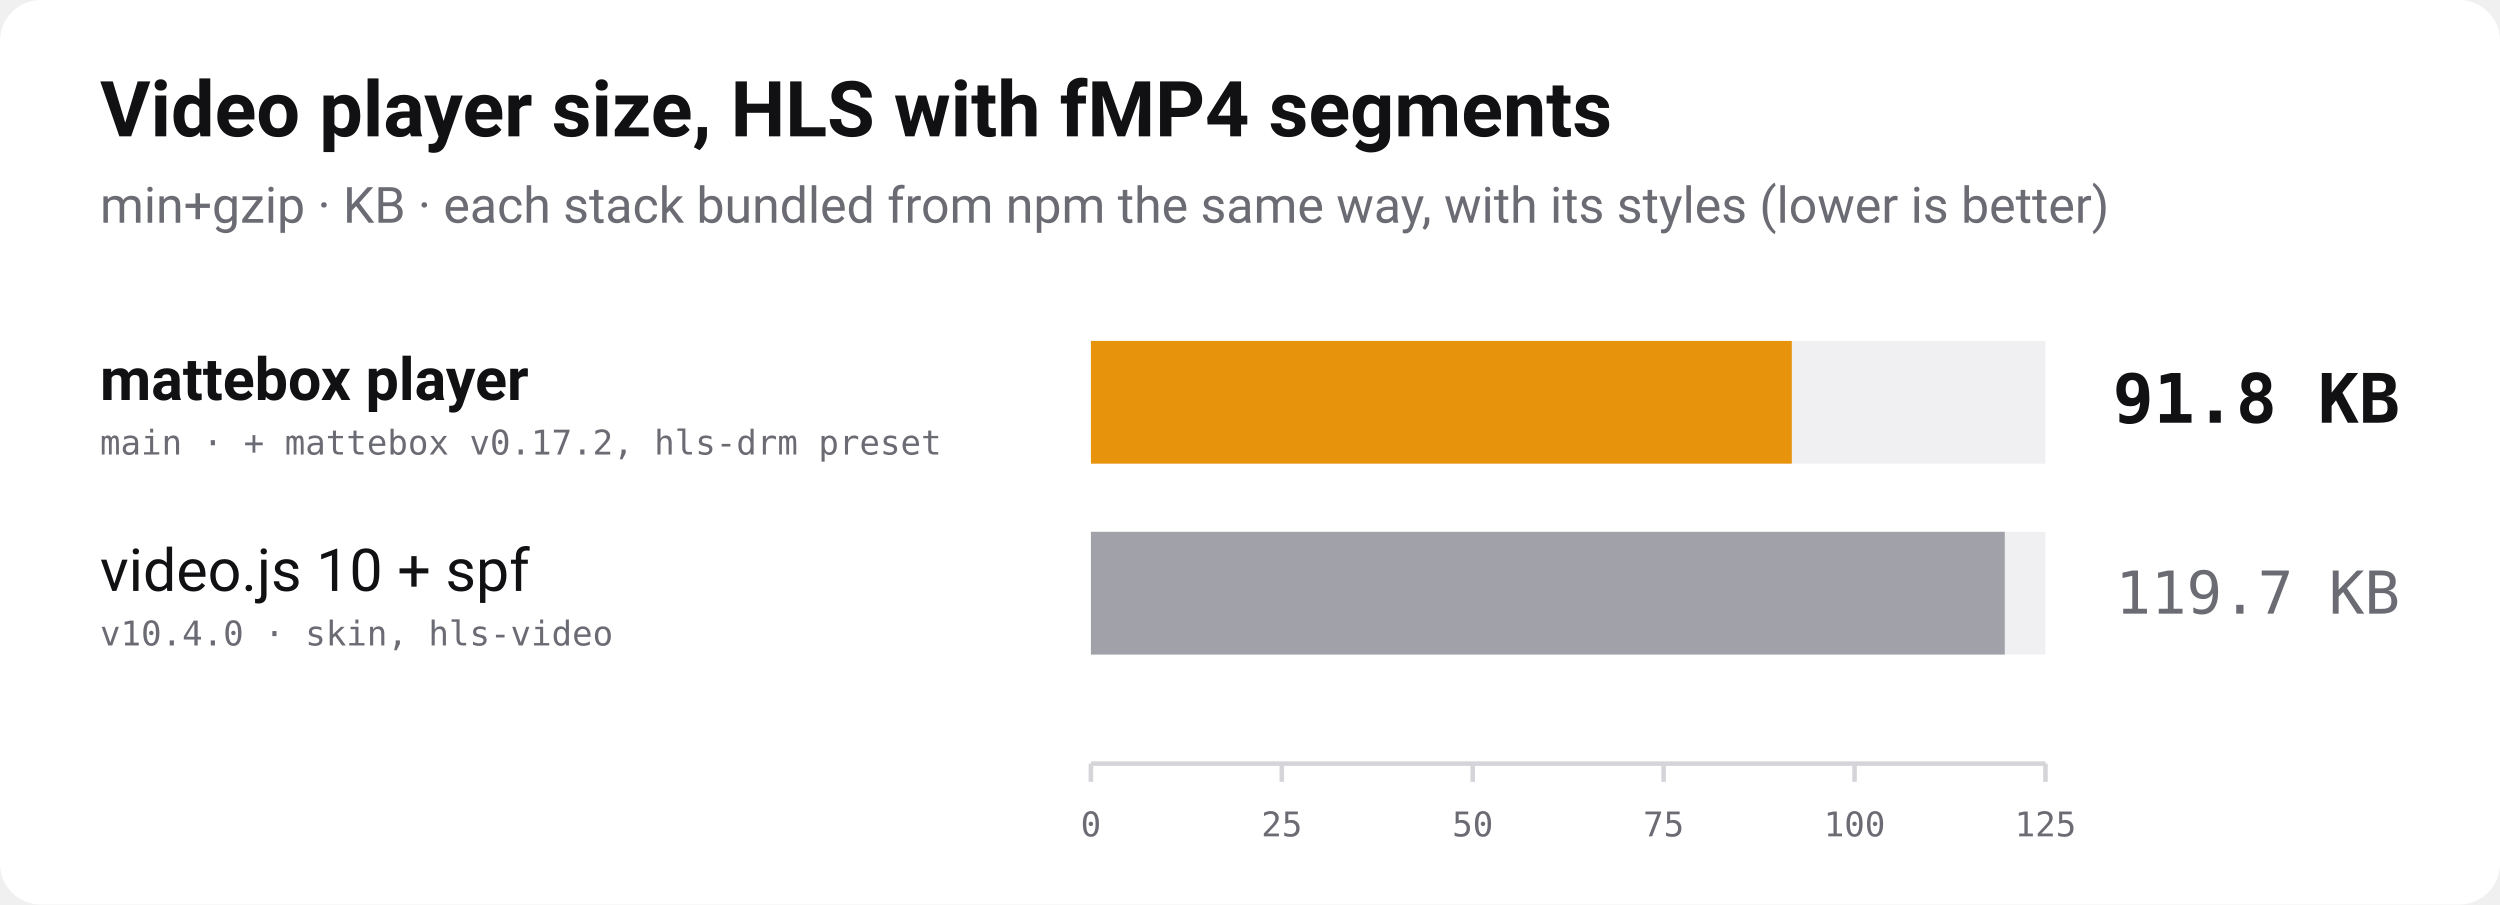
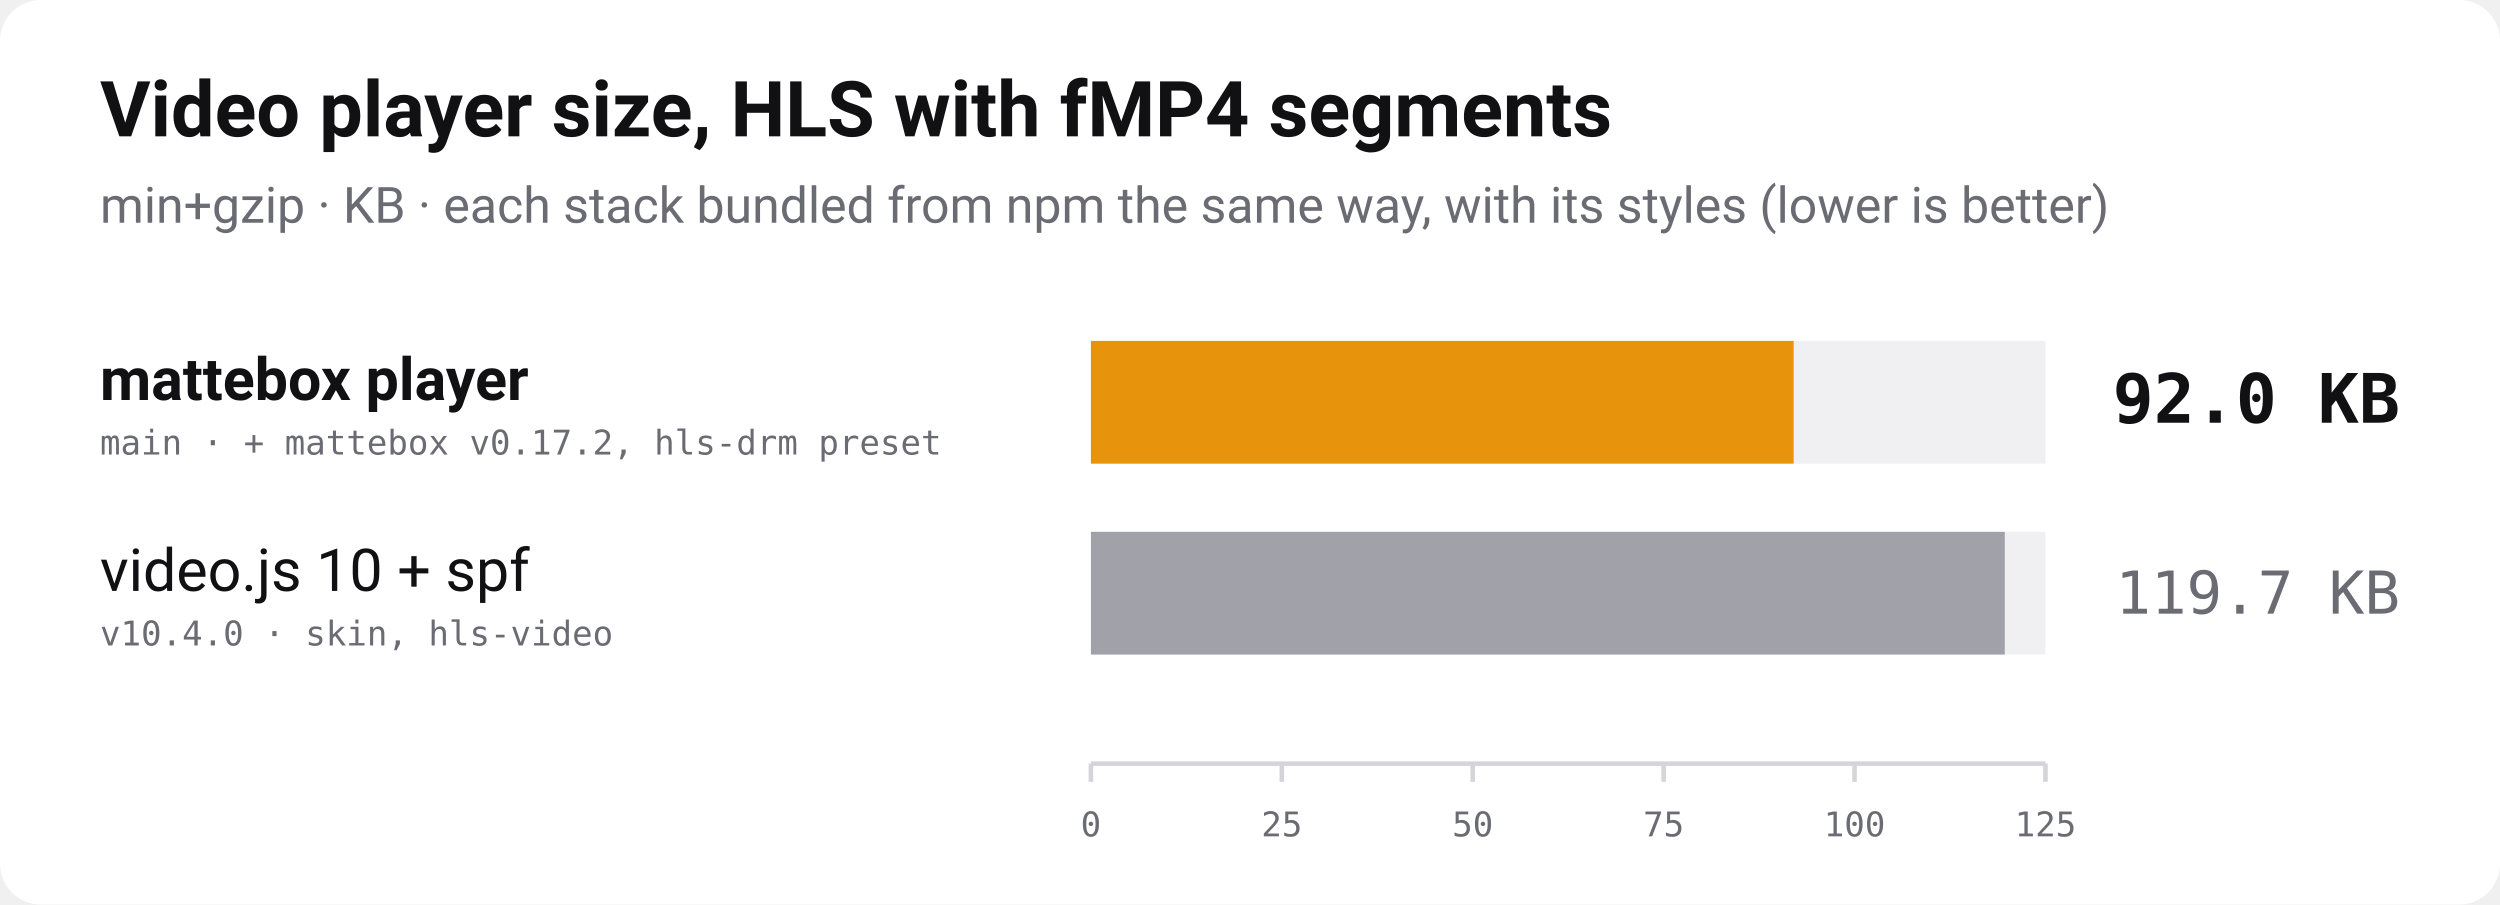
<svg xmlns="http://www.w3.org/2000/svg" width="1100" height="398" viewBox="0 0 1100 398" role="img" aria-label="Bundle size of video players with HLS playback of fMP4 segments, min+gzip, lower is better">
  <rect width="1100" height="398" rx="18" fill="#ffffff" />
  <text x="44" y="60" font-family="-apple-system, 'Segoe UI', Roboto, Helvetica, Arial, sans-serif" font-size="34" font-weight="700" fill="#111114">Video player size, HLS with fMP4 segments</text>
  <text x="44" y="98" font-family="-apple-system, 'Segoe UI', Roboto, Helvetica, Arial, sans-serif" font-size="22" fill="#6b6b74">min+gzip · KB · each stack bundled from npm the same way, with its styles (lower is better)</text>
  <text x="44" y="176" font-family="-apple-system, 'Segoe UI', Roboto, Helvetica, Arial, sans-serif" font-size="26" font-weight="700" fill="#111114">mattebox player</text>
  <text x="44" y="200" font-family="ui-monospace, 'SF Mono', Menlo, Consolas, monospace" font-size="15" fill="#6b6b74">main · + mattebox v0.17.2, hls-drm preset</text>
  <rect x="480" y="150" width="420" height="54" fill="#f0f0f3" />
-   <rect x="480" y="150" width="308.4" height="54" fill="#e8930c" />
-   <text x="1056" y="186" text-anchor="end" font-family="ui-monospace, 'SF Mono', Menlo, Consolas, monospace" font-size="30" font-weight="700" fill="#111114">91.8 KB</text>
+   <rect x="480" y="150" width="309.2" height="54" fill="#e8930c" />
+   <text x="1056" y="186" text-anchor="end" font-family="ui-monospace, 'SF Mono', Menlo, Consolas, monospace" font-size="30" font-weight="700" fill="#111114">92.0 KB</text>
  <text x="44" y="260" font-family="-apple-system, 'Segoe UI', Roboto, Helvetica, Arial, sans-serif" font-size="26" font-weight="400" fill="#111114">video.js 10 + spf</text>
  <text x="44" y="284" font-family="ui-monospace, 'SF Mono', Menlo, Consolas, monospace" font-size="15" fill="#6b6b74">v10.4.0 · skin, hls-video</text>
  <rect x="480" y="234" width="420" height="54" fill="#f0f0f3" />
  <rect x="480" y="234" width="402.1" height="54" fill="#a1a1aa" />
  <text x="1056" y="270" text-anchor="end" font-family="ui-monospace, 'SF Mono', Menlo, Consolas, monospace" font-size="26" font-weight="400" fill="#6b6b74">119.7 KB</text>
  <line x1="480" y1="336" x2="900" y2="336" stroke="#d4d4d9" stroke-width="2" />
  <line x1="480.0" y1="336" x2="480.0" y2="344" stroke="#d4d4d9" stroke-width="2" />
  <text x="480.0" y="368" text-anchor="middle" font-family="ui-monospace, 'SF Mono', Menlo, Consolas, monospace" font-size="15" fill="#6b6b74">0</text>
  <line x1="564.0" y1="336" x2="564.0" y2="344" stroke="#d4d4d9" stroke-width="2" />
  <text x="564.0" y="368" text-anchor="middle" font-family="ui-monospace, 'SF Mono', Menlo, Consolas, monospace" font-size="15" fill="#6b6b74">25</text>
  <line x1="648.0" y1="336" x2="648.0" y2="344" stroke="#d4d4d9" stroke-width="2" />
  <text x="648.0" y="368" text-anchor="middle" font-family="ui-monospace, 'SF Mono', Menlo, Consolas, monospace" font-size="15" fill="#6b6b74">50</text>
  <line x1="732.0" y1="336" x2="732.0" y2="344" stroke="#d4d4d9" stroke-width="2" />
  <text x="732.0" y="368" text-anchor="middle" font-family="ui-monospace, 'SF Mono', Menlo, Consolas, monospace" font-size="15" fill="#6b6b74">75</text>
  <line x1="816.0" y1="336" x2="816.0" y2="344" stroke="#d4d4d9" stroke-width="2" />
  <text x="816.0" y="368" text-anchor="middle" font-family="ui-monospace, 'SF Mono', Menlo, Consolas, monospace" font-size="15" fill="#6b6b74">100</text>
  <line x1="900.0" y1="336" x2="900.0" y2="344" stroke="#d4d4d9" stroke-width="2" />
  <text x="900.0" y="368" text-anchor="middle" font-family="ui-monospace, 'SF Mono', Menlo, Consolas, monospace" font-size="15" fill="#6b6b74">125</text>
</svg>
